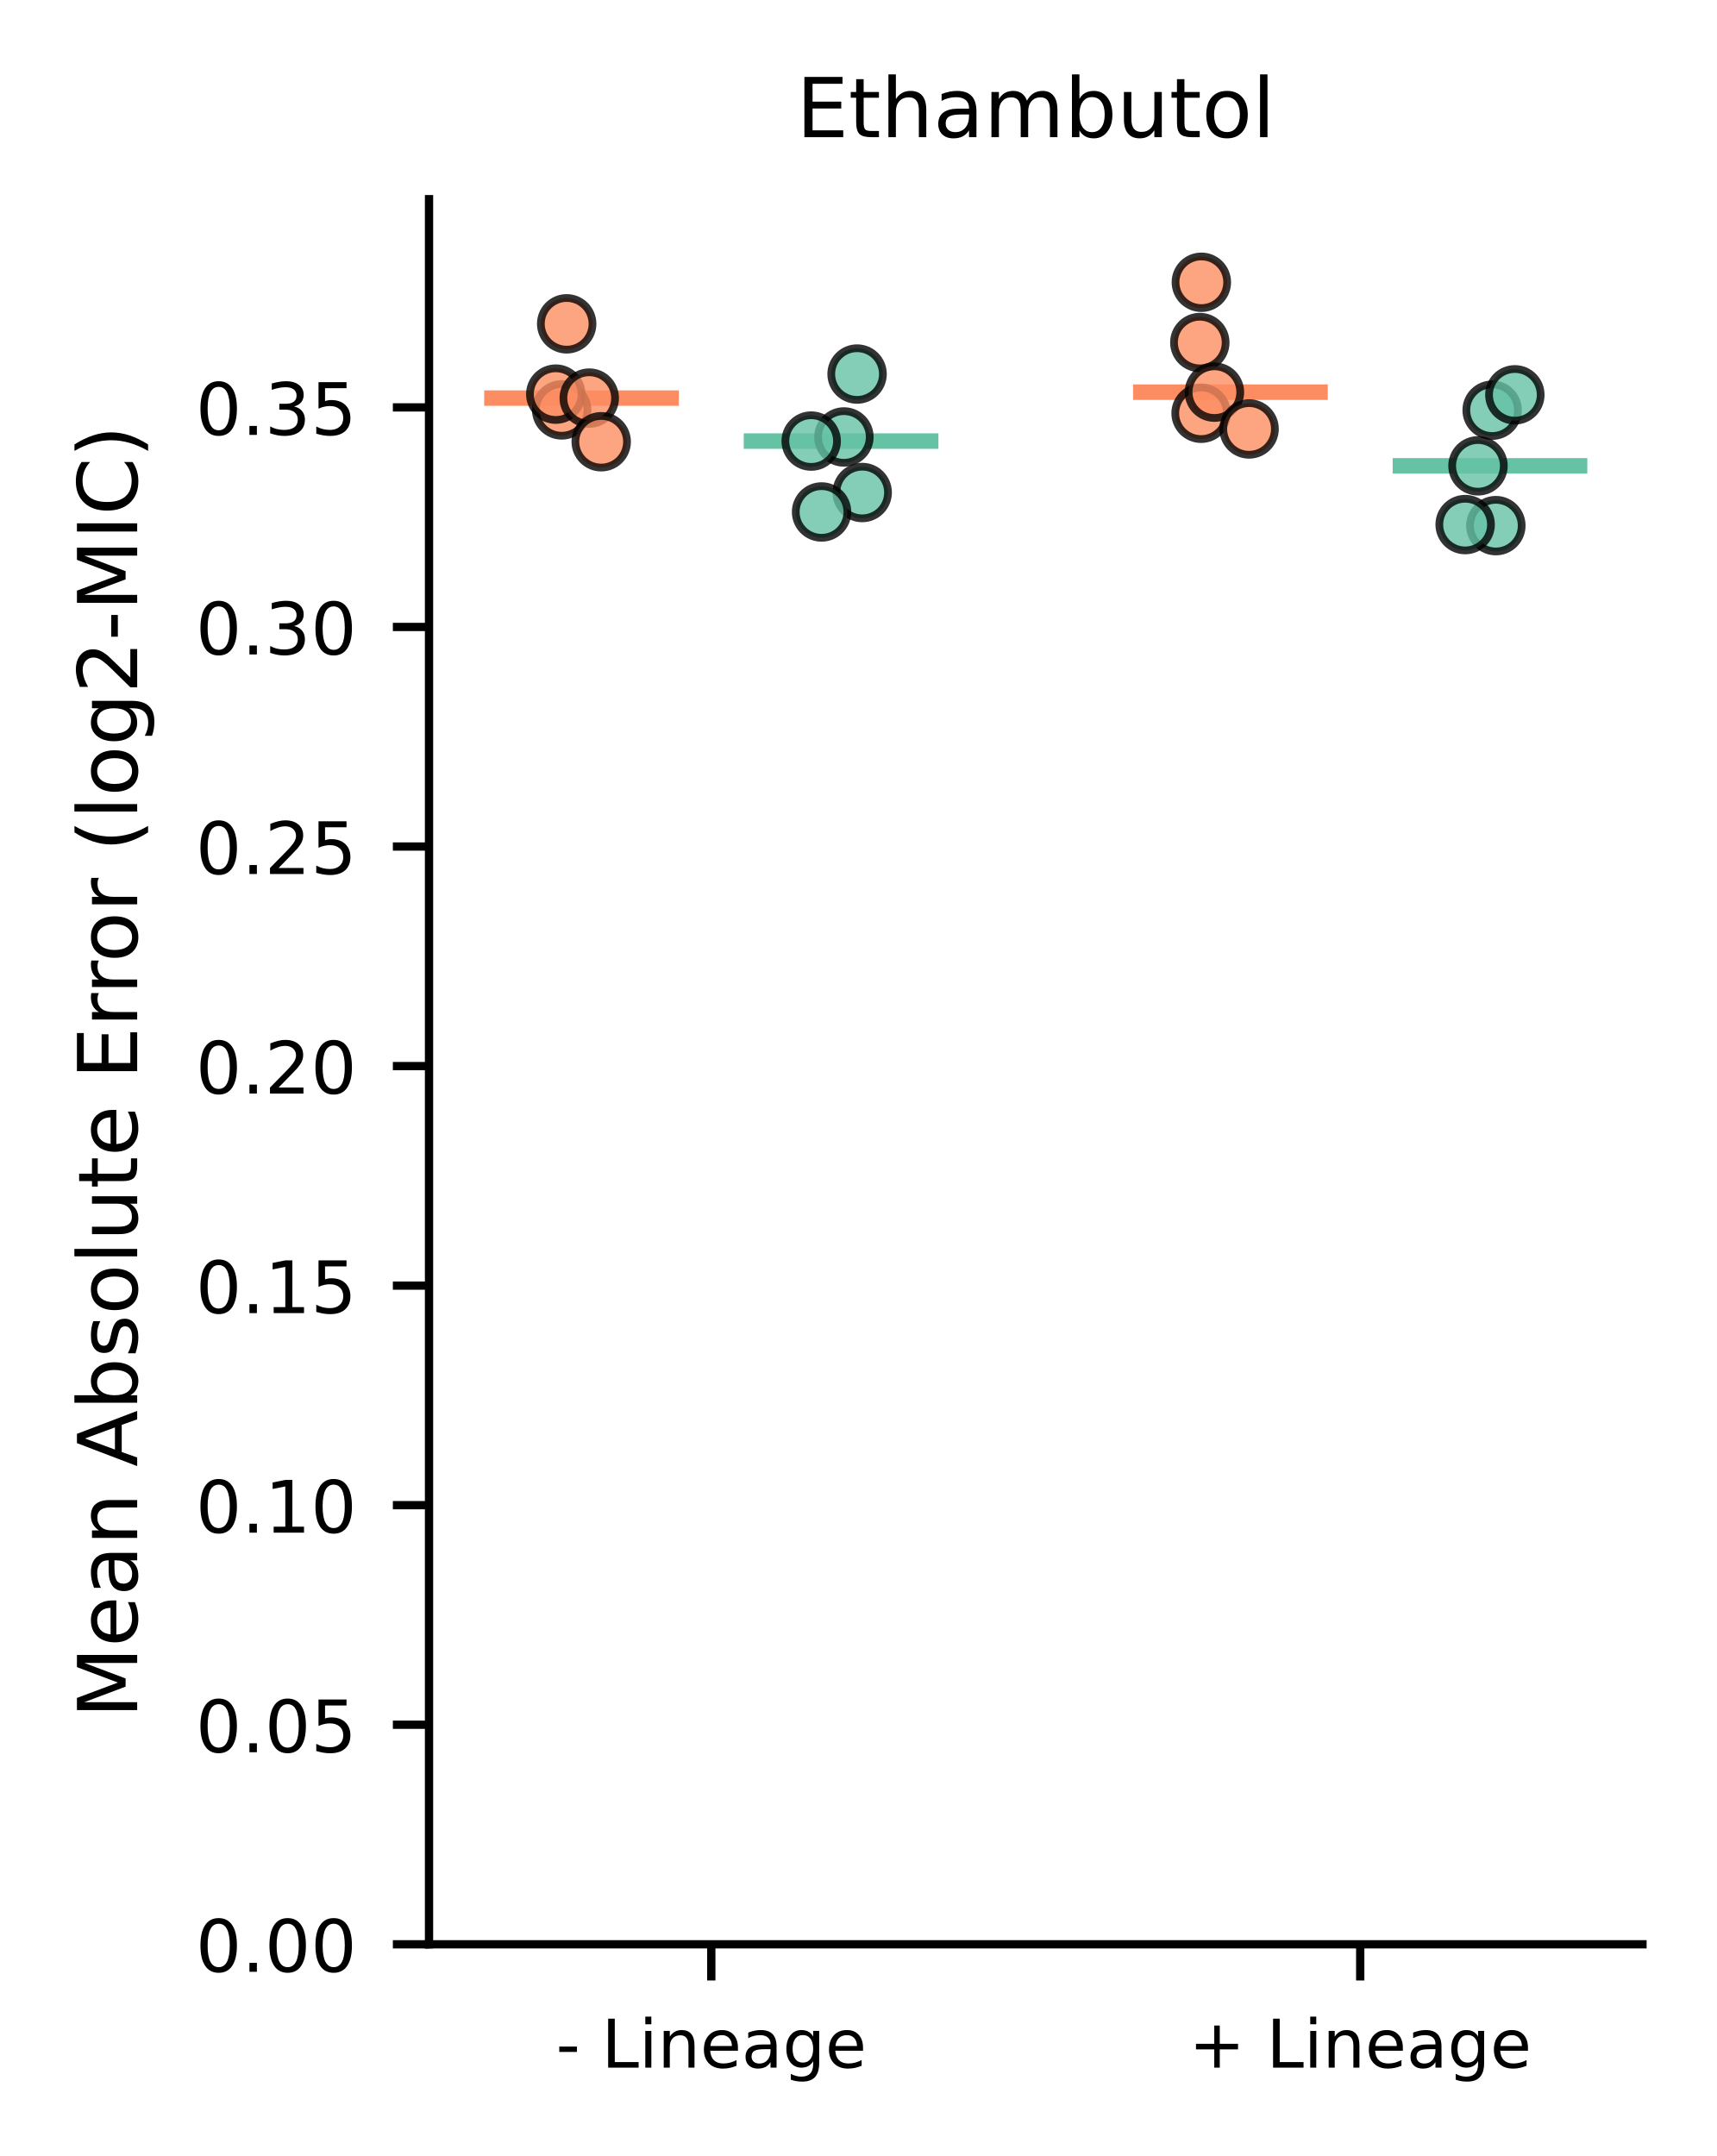
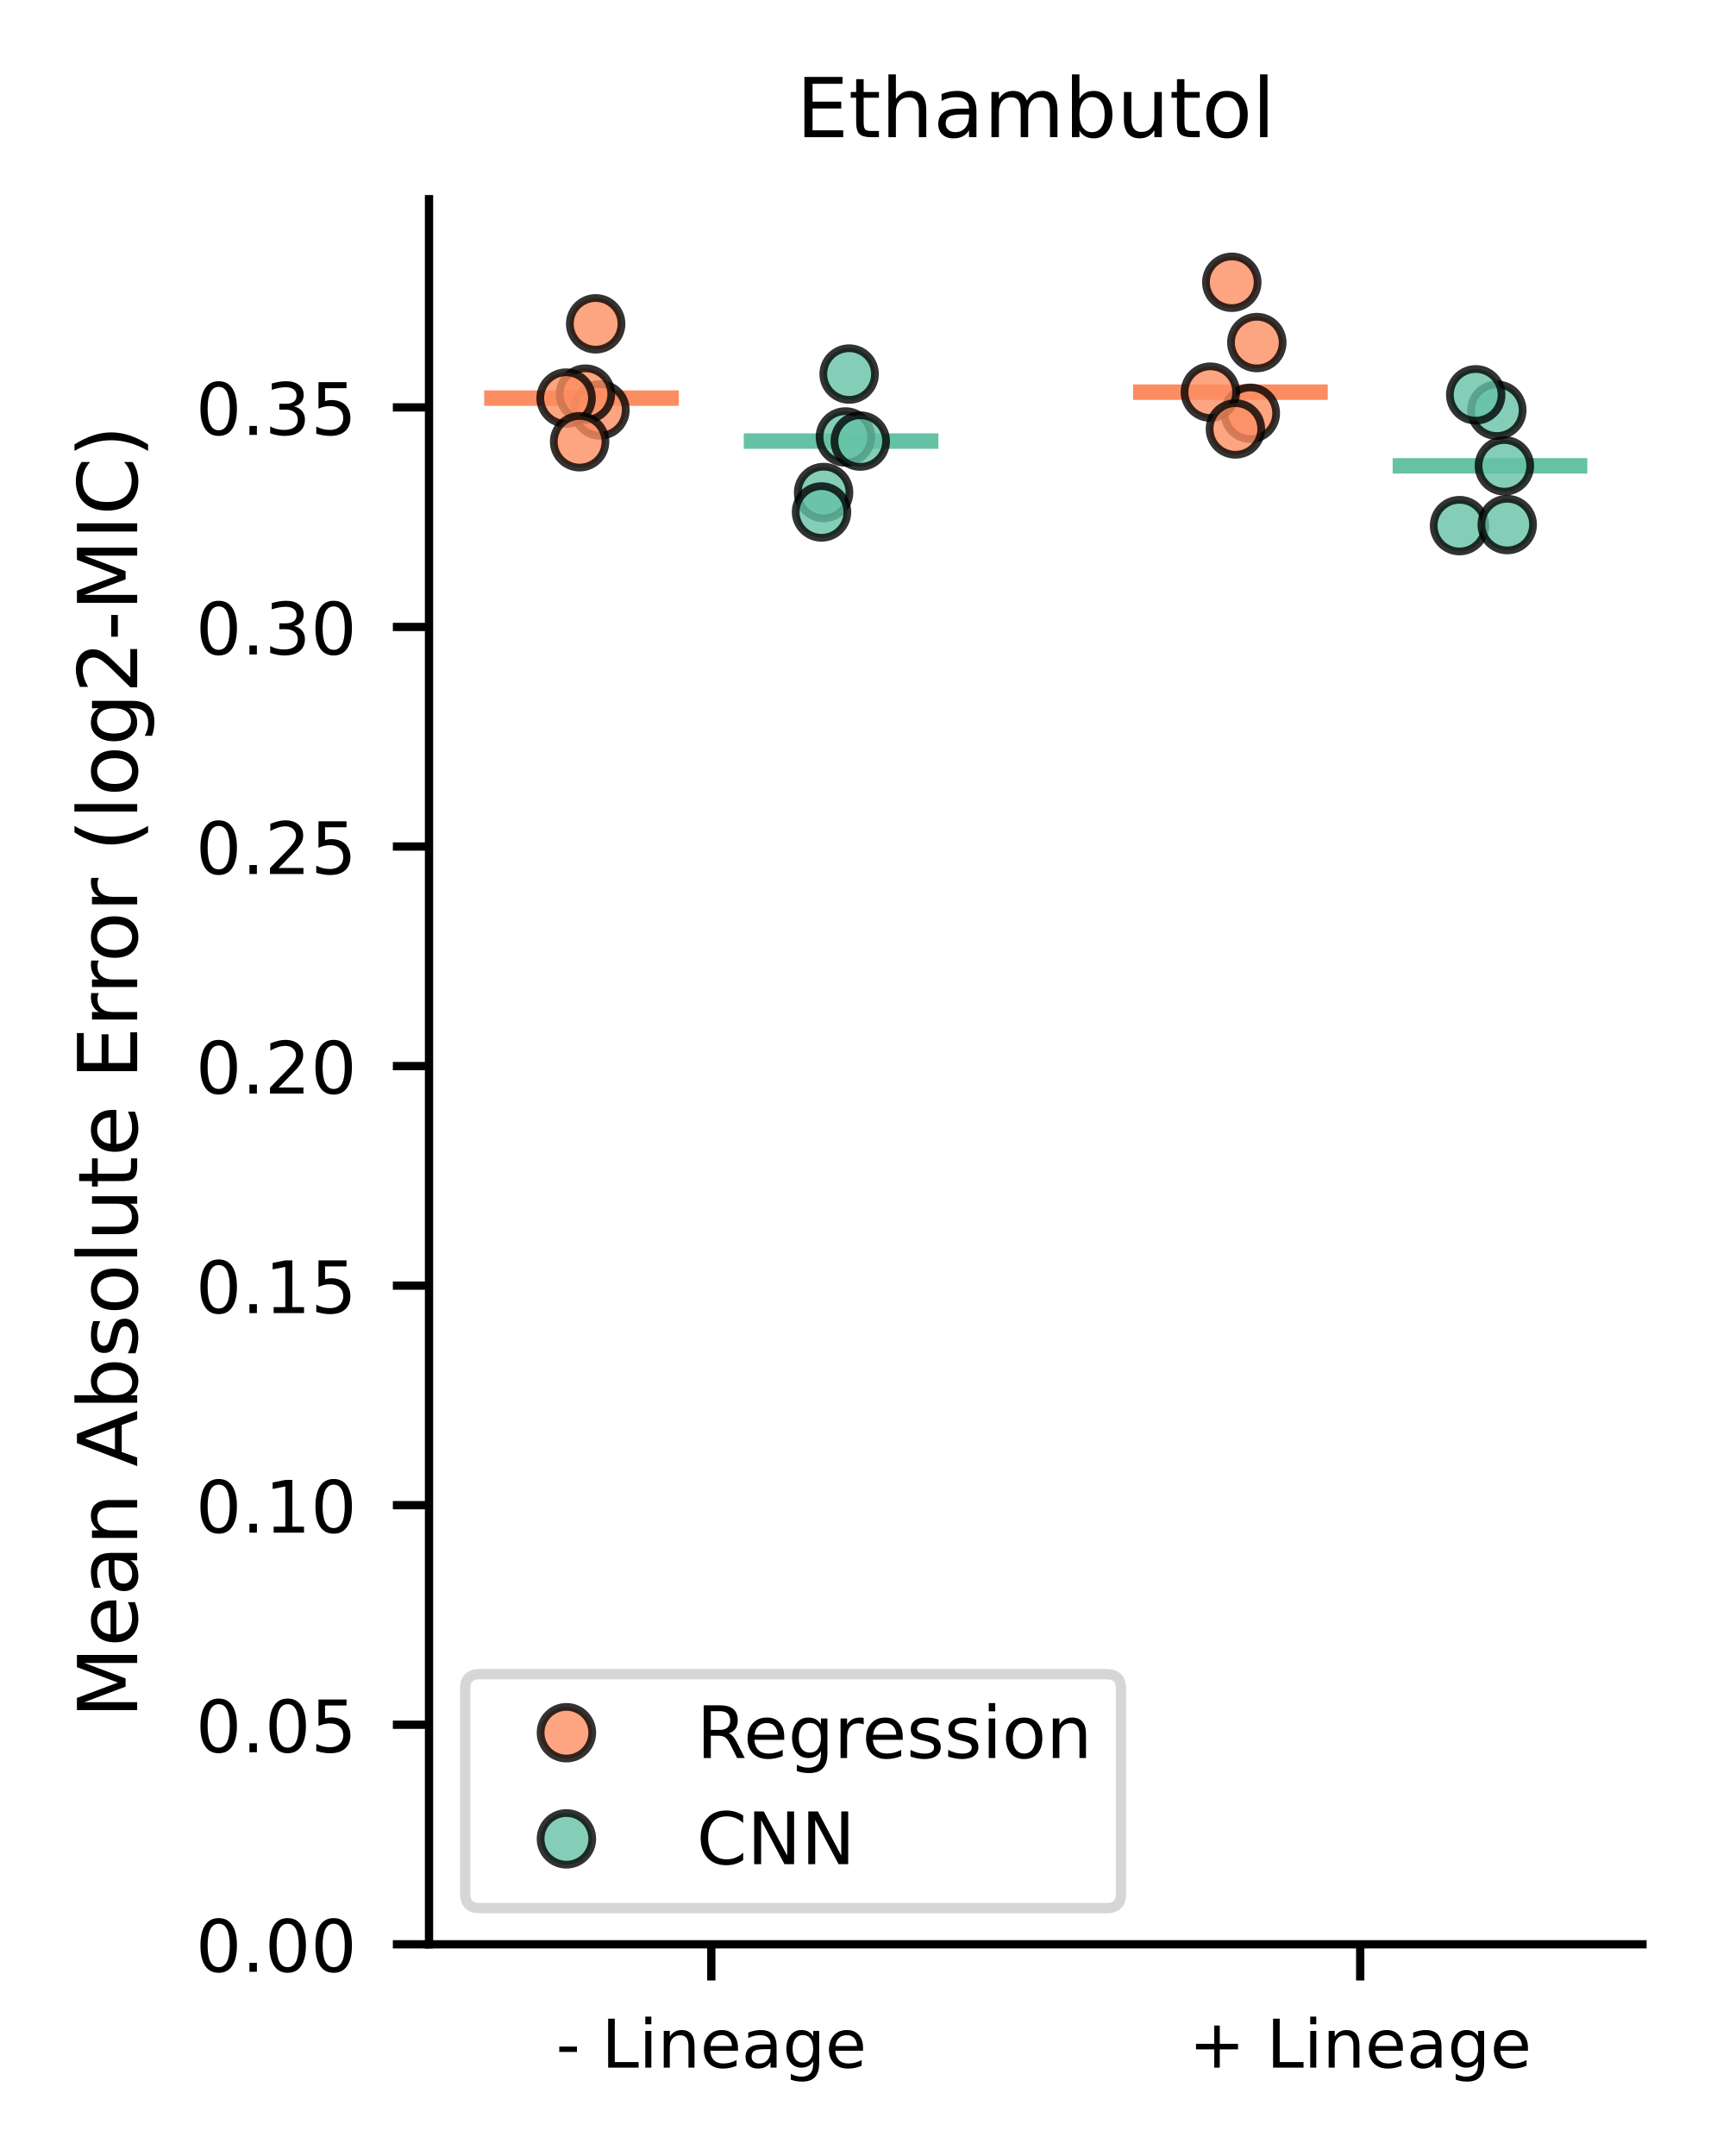
<svg xmlns="http://www.w3.org/2000/svg" xmlns:xlink="http://www.w3.org/1999/xlink" width="166.188pt" height="208.69pt" viewBox="0 0 166.188 208.69" version="1.1">
  <defs>
    <style type="text/css">*{stroke-linejoin: round; stroke-linecap: butt}</style>
  </defs>
  <g id="figure_1">
    <g id="patch_1">
      <path d="M 0 208.69  L 166.188 208.69  L 166.188 0  L 0 0  z " style="fill: #ffffff" />
    </g>
    <g id="axes_1">
      <g id="patch_2">
        <path d="M 41.528 188.199  L 158.988 188.199  L 158.988 19.279  L 41.528 19.279  z " style="fill: #ffffff" />
      </g>
      <g id="LineCollection_1">
-         <path d="M 46.868 38.535  L 65.711 38.535  " clip-path="url(#p2ff93d9848)" style="fill: none; stroke: #fc8d62; stroke-width: 1.5" />
+         <path d="M 46.868 38.535  L 65.711 38.535  " clip-path="url(#p93a9870a76)" style="fill: none; stroke: #fc8d62; stroke-width: 1.5" />
      </g>
      <g id="LineCollection_2">
-         <path d="M 71.993 42.694  L 90.837 42.694  " clip-path="url(#p2ff93d9848)" style="fill: none; stroke: #66c2a5; stroke-width: 1.5" />
+         <path d="M 71.993 42.694  L 90.837 42.694  " clip-path="url(#p93a9870a76)" style="fill: none; stroke: #66c2a5; stroke-width: 1.5" />
      </g>
      <g id="LineCollection_3">
-         <path d="M 109.68 37.958  L 128.524 37.958  " clip-path="url(#p2ff93d9848)" style="fill: none; stroke: #fc8d62; stroke-width: 1.5" />
+         <path d="M 109.68 37.958  L 128.524 37.958  " clip-path="url(#p93a9870a76)" style="fill: none; stroke: #fc8d62; stroke-width: 1.5" />
      </g>
      <g id="LineCollection_4">
-         <path d="M 134.805 45.091  L 153.649 45.091  " clip-path="url(#p2ff93d9848)" style="fill: none; stroke: #66c2a5; stroke-width: 1.5" />
+         <path d="M 134.805 45.091  L 153.649 45.091  " clip-path="url(#p93a9870a76)" style="fill: none; stroke: #66c2a5; stroke-width: 1.5" />
      </g>
      <g id="PathCollection_1">
        <defs>
-           <path id="C0_0_8aab7e0fca" d="M 0 2.5  C 0.663 2.5 1.299 2.237 1.768 1.768  C 2.237 1.299 2.5 0.663 2.5 -0  C 2.5 -0.663 2.237 -1.299 1.768 -1.768  C 1.299 -2.237 0.663 -2.5 0 -2.5  C -0.663 -2.5 -1.299 -2.237 -1.768 -1.768  C -2.237 -1.299 -2.5 -0.663 -2.5 0  C -2.5 0.663 -2.237 1.299 -1.768 1.768  C -1.299 2.237 -0.663 2.5 0 2.5  z " />
+           <path id="C0_0_ac9c418b93" d="M 0 2.5  C 0.663 2.5 1.299 2.237 1.768 1.768  C 2.237 1.299 2.5 0.663 2.5 -0  C 2.5 -0.663 2.237 -1.299 1.768 -1.768  C 1.299 -2.237 0.663 -2.5 0 -2.5  C -0.663 -2.5 -1.299 -2.237 -1.768 -1.768  C -2.237 -1.299 -2.5 -0.663 -2.5 0  C -2.5 0.663 -2.237 1.299 -1.768 1.768  C -1.299 2.237 -0.663 2.5 0 2.5  z " />
        </defs>
-         <g clip-path="url(#p2ff93d9848)">
-           <use xlink:href="#C0_0_8aab7e0fca" x="54.369" y="39.677" style="fill: #fc8d62; fill-opacity: 0.8; stroke: #000000; stroke-opacity: 0.8; stroke-width: 0.75" />
-         </g>
-         <g clip-path="url(#p2ff93d9848)">
-           <use xlink:href="#C0_0_8aab7e0fca" x="53.797" y="38.15" style="fill: #fc8d62; fill-opacity: 0.8; stroke: #000000; stroke-opacity: 0.8; stroke-width: 0.75" />
-         </g>
-         <g clip-path="url(#p2ff93d9848)">
-           <use xlink:href="#C0_0_8aab7e0fca" x="54.853" y="31.345" style="fill: #fc8d62; fill-opacity: 0.8; stroke: #000000; stroke-opacity: 0.8; stroke-width: 0.75" />
-         </g>
-         <g clip-path="url(#p2ff93d9848)">
-           <use xlink:href="#C0_0_8aab7e0fca" x="57.037" y="38.535" style="fill: #fc8d62; fill-opacity: 0.8; stroke: #000000; stroke-opacity: 0.8; stroke-width: 0.75" />
-         </g>
-         <g clip-path="url(#p2ff93d9848)">
-           <use xlink:href="#C0_0_8aab7e0fca" x="58.195" y="42.759" style="fill: #fc8d62; fill-opacity: 0.8; stroke: #000000; stroke-opacity: 0.8; stroke-width: 0.75" />
+         <g clip-path="url(#p93a9870a76)">
+           <use xlink:href="#C0_0_ac9c418b93" x="58.073" y="39.677" style="fill: #fc8d62; fill-opacity: 0.8; stroke: #000000; stroke-opacity: 0.8; stroke-width: 0.75" />
+         </g>
+         <g clip-path="url(#p93a9870a76)">
+           <use xlink:href="#C0_0_ac9c418b93" x="56.669" y="38.15" style="fill: #fc8d62; fill-opacity: 0.8; stroke: #000000; stroke-opacity: 0.8; stroke-width: 0.75" />
+         </g>
+         <g clip-path="url(#p93a9870a76)">
+           <use xlink:href="#C0_0_ac9c418b93" x="57.659" y="31.345" style="fill: #fc8d62; fill-opacity: 0.8; stroke: #000000; stroke-opacity: 0.8; stroke-width: 0.75" />
+         </g>
+         <g clip-path="url(#p93a9870a76)">
+           <use xlink:href="#C0_0_ac9c418b93" x="54.797" y="38.535" style="fill: #fc8d62; fill-opacity: 0.8; stroke: #000000; stroke-opacity: 0.8; stroke-width: 0.75" />
+         </g>
+         <g clip-path="url(#p93a9870a76)">
+           <use xlink:href="#C0_0_ac9c418b93" x="56.104" y="42.759" style="fill: #fc8d62; fill-opacity: 0.8; stroke: #000000; stroke-opacity: 0.8; stroke-width: 0.75" />
        </g>
      </g>
      <g id="PathCollection_2">
        <defs>
-           <path id="C1_0_c6ba86f8b6" d="M 0 2.5  C 0.663 2.5 1.299 2.237 1.768 1.768  C 2.237 1.299 2.5 0.663 2.5 -0  C 2.5 -0.663 2.237 -1.299 1.768 -1.768  C 1.299 -2.237 0.663 -2.5 0 -2.5  C -0.663 -2.5 -1.299 -2.237 -1.768 -1.768  C -2.237 -1.299 -2.5 -0.663 -2.5 0  C -2.5 0.663 -2.237 1.299 -1.768 1.768  C -1.299 2.237 -0.663 2.5 0 2.5  z " />
+           <path id="C1_0_f2b40397ab" d="M 0 2.5  C 0.663 2.5 1.299 2.237 1.768 1.768  C 2.237 1.299 2.5 0.663 2.5 -0  C 2.5 -0.663 2.237 -1.299 1.768 -1.768  C 1.299 -2.237 0.663 -2.5 0 -2.5  C -0.663 -2.5 -1.299 -2.237 -1.768 -1.768  C -2.237 -1.299 -2.5 -0.663 -2.5 0  C -2.5 0.663 -2.237 1.299 -1.768 1.768  C -1.299 2.237 -0.663 2.5 0 2.5  z " />
        </defs>
-         <g clip-path="url(#p2ff93d9848)">
-           <use xlink:href="#C1_0_c6ba86f8b6" x="83.459" y="47.673" style="fill: #66c2a5; fill-opacity: 0.8; stroke: #000000; stroke-opacity: 0.8; stroke-width: 0.75" />
-         </g>
-         <g clip-path="url(#p2ff93d9848)">
-           <use xlink:href="#C1_0_c6ba86f8b6" x="81.688" y="42.296" style="fill: #66c2a5; fill-opacity: 0.8; stroke: #000000; stroke-opacity: 0.8; stroke-width: 0.75" />
-         </g>
-         <g clip-path="url(#p2ff93d9848)">
-           <use xlink:href="#C1_0_c6ba86f8b6" x="82.963" y="36.207" style="fill: #66c2a5; fill-opacity: 0.8; stroke: #000000; stroke-opacity: 0.8; stroke-width: 0.75" />
-         </g>
-         <g clip-path="url(#p2ff93d9848)">
-           <use xlink:href="#C1_0_c6ba86f8b6" x="79.525" y="49.556" style="fill: #66c2a5; fill-opacity: 0.8; stroke: #000000; stroke-opacity: 0.8; stroke-width: 0.75" />
-         </g>
-         <g clip-path="url(#p2ff93d9848)">
-           <use xlink:href="#C1_0_c6ba86f8b6" x="78.521" y="42.694" style="fill: #66c2a5; fill-opacity: 0.8; stroke: #000000; stroke-opacity: 0.8; stroke-width: 0.75" />
+         <g clip-path="url(#p93a9870a76)">
+           <use xlink:href="#C1_0_f2b40397ab" x="79.722" y="47.673" style="fill: #66c2a5; fill-opacity: 0.8; stroke: #000000; stroke-opacity: 0.8; stroke-width: 0.75" />
+         </g>
+         <g clip-path="url(#p93a9870a76)">
+           <use xlink:href="#C1_0_f2b40397ab" x="81.831" y="42.296" style="fill: #66c2a5; fill-opacity: 0.8; stroke: #000000; stroke-opacity: 0.8; stroke-width: 0.75" />
+         </g>
+         <g clip-path="url(#p93a9870a76)">
+           <use xlink:href="#C1_0_f2b40397ab" x="82.195" y="36.207" style="fill: #66c2a5; fill-opacity: 0.8; stroke: #000000; stroke-opacity: 0.8; stroke-width: 0.75" />
+         </g>
+         <g clip-path="url(#p93a9870a76)">
+           <use xlink:href="#C1_0_f2b40397ab" x="79.521" y="49.556" style="fill: #66c2a5; fill-opacity: 0.8; stroke: #000000; stroke-opacity: 0.8; stroke-width: 0.75" />
+         </g>
+         <g clip-path="url(#p93a9870a76)">
+           <use xlink:href="#C1_0_f2b40397ab" x="83.272" y="42.694" style="fill: #66c2a5; fill-opacity: 0.8; stroke: #000000; stroke-opacity: 0.8; stroke-width: 0.75" />
        </g>
      </g>
      <g id="PathCollection_3">
        <defs>
-           <path id="C2_0_5d064cb001" d="M 0 2.5  C 0.663 2.5 1.299 2.237 1.768 1.768  C 2.237 1.299 2.5 0.663 2.5 -0  C 2.5 -0.663 2.237 -1.299 1.768 -1.768  C 1.299 -2.237 0.663 -2.5 0 -2.5  C -0.663 -2.5 -1.299 -2.237 -1.768 -1.768  C -2.237 -1.299 -2.5 -0.663 -2.5 0  C -2.5 0.663 -2.237 1.299 -1.768 1.768  C -1.299 2.237 -0.663 2.5 0 2.5  z " />
+           <path id="C2_0_c81797a44b" d="M 0 2.5  C 0.663 2.5 1.299 2.237 1.768 1.768  C 2.237 1.299 2.5 0.663 2.5 -0  C 2.5 -0.663 2.237 -1.299 1.768 -1.768  C 1.299 -2.237 0.663 -2.5 0 -2.5  C -0.663 -2.5 -1.299 -2.237 -1.768 -1.768  C -2.237 -1.299 -2.5 -0.663 -2.5 0  C -2.5 0.663 -2.237 1.299 -1.768 1.768  C -1.299 2.237 -0.663 2.5 0 2.5  z " />
        </defs>
-         <g clip-path="url(#p2ff93d9848)">
-           <use xlink:href="#C2_0_5d064cb001" x="116.261" y="40.001" style="fill: #fc8d62; fill-opacity: 0.8; stroke: #000000; stroke-opacity: 0.8; stroke-width: 0.75" />
-         </g>
-         <g clip-path="url(#p2ff93d9848)">
-           <use xlink:href="#C2_0_5d064cb001" x="116.287" y="27.323" style="fill: #fc8d62; fill-opacity: 0.8; stroke: #000000; stroke-opacity: 0.8; stroke-width: 0.75" />
-         </g>
-         <g clip-path="url(#p2ff93d9848)">
-           <use xlink:href="#C2_0_5d064cb001" x="116.139" y="33.158" style="fill: #fc8d62; fill-opacity: 0.8; stroke: #000000; stroke-opacity: 0.8; stroke-width: 0.75" />
-         </g>
-         <g clip-path="url(#p2ff93d9848)">
-           <use xlink:href="#C2_0_5d064cb001" x="117.553" y="37.958" style="fill: #fc8d62; fill-opacity: 0.8; stroke: #000000; stroke-opacity: 0.8; stroke-width: 0.75" />
-         </g>
-         <g clip-path="url(#p2ff93d9848)">
-           <use xlink:href="#C2_0_5d064cb001" x="120.908" y="41.52" style="fill: #fc8d62; fill-opacity: 0.8; stroke: #000000; stroke-opacity: 0.8; stroke-width: 0.75" />
+         <g clip-path="url(#p93a9870a76)">
+           <use xlink:href="#C2_0_c81797a44b" x="121.028" y="40.001" style="fill: #fc8d62; fill-opacity: 0.8; stroke: #000000; stroke-opacity: 0.8; stroke-width: 0.75" />
+         </g>
+         <g clip-path="url(#p93a9870a76)">
+           <use xlink:href="#C2_0_c81797a44b" x="119.234" y="27.323" style="fill: #fc8d62; fill-opacity: 0.8; stroke: #000000; stroke-opacity: 0.8; stroke-width: 0.75" />
+         </g>
+         <g clip-path="url(#p93a9870a76)">
+           <use xlink:href="#C2_0_c81797a44b" x="121.657" y="33.158" style="fill: #fc8d62; fill-opacity: 0.8; stroke: #000000; stroke-opacity: 0.8; stroke-width: 0.75" />
+         </g>
+         <g clip-path="url(#p93a9870a76)">
+           <use xlink:href="#C2_0_c81797a44b" x="117.158" y="37.958" style="fill: #fc8d62; fill-opacity: 0.8; stroke: #000000; stroke-opacity: 0.8; stroke-width: 0.75" />
+         </g>
+         <g clip-path="url(#p93a9870a76)">
+           <use xlink:href="#C2_0_c81797a44b" x="119.584" y="41.52" style="fill: #fc8d62; fill-opacity: 0.8; stroke: #000000; stroke-opacity: 0.8; stroke-width: 0.75" />
        </g>
      </g>
      <g id="PathCollection_4">
        <defs>
-           <path id="C3_0_a97bff0edb" d="M 0 2.5  C 0.663 2.5 1.299 2.237 1.768 1.768  C 2.237 1.299 2.5 0.663 2.5 -0  C 2.5 -0.663 2.237 -1.299 1.768 -1.768  C 1.299 -2.237 0.663 -2.5 0 -2.5  C -0.663 -2.5 -1.299 -2.237 -1.768 -1.768  C -2.237 -1.299 -2.5 -0.663 -2.5 0  C -2.5 0.663 -2.237 1.299 -1.768 1.768  C -1.299 2.237 -0.663 2.5 0 2.5  z " />
+           <path id="C3_0_0587e24895" d="M 0 2.5  C 0.663 2.5 1.299 2.237 1.768 1.768  C 2.237 1.299 2.5 0.663 2.5 -0  C 2.5 -0.663 2.237 -1.299 1.768 -1.768  C 1.299 -2.237 0.663 -2.5 0 -2.5  C -0.663 -2.5 -1.299 -2.237 -1.768 -1.768  C -2.237 -1.299 -2.5 -0.663 -2.5 0  C -2.5 0.663 -2.237 1.299 -1.768 1.768  C -1.299 2.237 -0.663 2.5 0 2.5  z " />
        </defs>
-         <g clip-path="url(#p2ff93d9848)">
-           <use xlink:href="#C3_0_a97bff0edb" x="144.795" y="50.879" style="fill: #66c2a5; fill-opacity: 0.8; stroke: #000000; stroke-opacity: 0.8; stroke-width: 0.75" />
-         </g>
-         <g clip-path="url(#p2ff93d9848)">
-           <use xlink:href="#C3_0_a97bff0edb" x="144.436" y="39.706" style="fill: #66c2a5; fill-opacity: 0.8; stroke: #000000; stroke-opacity: 0.8; stroke-width: 0.75" />
-         </g>
-         <g clip-path="url(#p2ff93d9848)">
-           <use xlink:href="#C3_0_a97bff0edb" x="143.065" y="45.091" style="fill: #66c2a5; fill-opacity: 0.8; stroke: #000000; stroke-opacity: 0.8; stroke-width: 0.75" />
-         </g>
-         <g clip-path="url(#p2ff93d9848)">
-           <use xlink:href="#C3_0_a97bff0edb" x="141.822" y="50.777" style="fill: #66c2a5; fill-opacity: 0.8; stroke: #000000; stroke-opacity: 0.8; stroke-width: 0.75" />
-         </g>
-         <g clip-path="url(#p2ff93d9848)">
-           <use xlink:href="#C3_0_a97bff0edb" x="146.633" y="38.218" style="fill: #66c2a5; fill-opacity: 0.8; stroke: #000000; stroke-opacity: 0.8; stroke-width: 0.75" />
+         <g clip-path="url(#p93a9870a76)">
+           <use xlink:href="#C3_0_0587e24895" x="141.276" y="50.879" style="fill: #66c2a5; fill-opacity: 0.8; stroke: #000000; stroke-opacity: 0.8; stroke-width: 0.75" />
+         </g>
+         <g clip-path="url(#p93a9870a76)">
+           <use xlink:href="#C3_0_0587e24895" x="144.889" y="39.706" style="fill: #66c2a5; fill-opacity: 0.8; stroke: #000000; stroke-opacity: 0.8; stroke-width: 0.75" />
+         </g>
+         <g clip-path="url(#p93a9870a76)">
+           <use xlink:href="#C3_0_0587e24895" x="145.619" y="45.091" style="fill: #66c2a5; fill-opacity: 0.8; stroke: #000000; stroke-opacity: 0.8; stroke-width: 0.75" />
+         </g>
+         <g clip-path="url(#p93a9870a76)">
+           <use xlink:href="#C3_0_0587e24895" x="145.894" y="50.777" style="fill: #66c2a5; fill-opacity: 0.8; stroke: #000000; stroke-opacity: 0.8; stroke-width: 0.75" />
+         </g>
+         <g clip-path="url(#p93a9870a76)">
+           <use xlink:href="#C3_0_0587e24895" x="142.846" y="38.218" style="fill: #66c2a5; fill-opacity: 0.8; stroke: #000000; stroke-opacity: 0.8; stroke-width: 0.75" />
        </g>
      </g>
      <g id="line2d_1" />
      <g id="line2d_2" />
      <g id="matplotlib.axis_1">
        <g id="xtick_1">
          <g id="line2d_3">
            <defs>
-               <path id="mf51cb570c9" d="M 0 0  L 0 3.5  " style="stroke: #000000; stroke-width: 0.8" />
+               <path id="m7f8d26893a" d="M 0 0  L 0 3.5  " style="stroke: #000000; stroke-width: 0.8" />
            </defs>
            <g>
-               <use xlink:href="#mf51cb570c9" x="68.852" y="188.199" style="stroke: #000000; stroke-width: 0.8" />
+               <use xlink:href="#m7f8d26893a" x="68.852" y="188.199" style="stroke: #000000; stroke-width: 0.8" />
            </g>
          </g>
          <g id="text_1">
            <g transform="translate(53.81874 200.1377) scale(0.065 -0.065)">
              <defs>
                <path id="DejaVuSans-2d" d="M 313 2009  L 1997 2009  L 1997 1497  L 313 1497  L 313 2009  z " transform="scale(0.015625)" />
                <path id="DejaVuSans-20" transform="scale(0.015625)" />
                <path id="DejaVuSans-4c" d="M 628 4666  L 1259 4666  L 1259 531  L 3531 531  L 3531 0  L 628 0  L 628 4666  z " transform="scale(0.015625)" />
                <path id="DejaVuSans-69" d="M 603 3500  L 1178 3500  L 1178 0  L 603 0  L 603 3500  z M 603 4863  L 1178 4863  L 1178 4134  L 603 4134  L 603 4863  z " transform="scale(0.015625)" />
                <path id="DejaVuSans-6e" d="M 3513 2113  L 3513 0  L 2938 0  L 2938 2094  Q 2938 2591 2744 2837  Q 2550 3084 2163 3084  Q 1697 3084 1428 2787  Q 1159 2491 1159 1978  L 1159 0  L 581 0  L 581 3500  L 1159 3500  L 1159 2956  Q 1366 3272 1645 3428  Q 1925 3584 2291 3584  Q 2894 3584 3203 3211  Q 3513 2838 3513 2113  z " transform="scale(0.015625)" />
                <path id="DejaVuSans-65" d="M 3597 1894  L 3597 1613  L 953 1613  Q 991 1019 1311 708  Q 1631 397 2203 397  Q 2534 397 2845 478  Q 3156 559 3463 722  L 3463 178  Q 3153 47 2828 -22  Q 2503 -91 2169 -91  Q 1331 -91 842 396  Q 353 884 353 1716  Q 353 2575 817 3079  Q 1281 3584 2069 3584  Q 2775 3584 3186 3129  Q 3597 2675 3597 1894  z M 3022 2063  Q 3016 2534 2758 2815  Q 2500 3097 2075 3097  Q 1594 3097 1305 2825  Q 1016 2553 972 2059  L 3022 2063  z " transform="scale(0.015625)" />
                <path id="DejaVuSans-61" d="M 2194 1759  Q 1497 1759 1228 1600  Q 959 1441 959 1056  Q 959 750 1161 570  Q 1363 391 1709 391  Q 2188 391 2477 730  Q 2766 1069 2766 1631  L 2766 1759  L 2194 1759  z M 3341 1997  L 3341 0  L 2766 0  L 2766 531  Q 2569 213 2275 61  Q 1981 -91 1556 -91  Q 1019 -91 701 211  Q 384 513 384 1019  Q 384 1609 779 1909  Q 1175 2209 1959 2209  L 2766 2209  L 2766 2266  Q 2766 2663 2505 2880  Q 2244 3097 1772 3097  Q 1472 3097 1187 3025  Q 903 2953 641 2809  L 641 3341  Q 956 3463 1253 3523  Q 1550 3584 1831 3584  Q 2591 3584 2966 3190  Q 3341 2797 3341 1997  z " transform="scale(0.015625)" />
                <path id="DejaVuSans-67" d="M 2906 1791  Q 2906 2416 2648 2759  Q 2391 3103 1925 3103  Q 1463 3103 1205 2759  Q 947 2416 947 1791  Q 947 1169 1205 825  Q 1463 481 1925 481  Q 2391 481 2648 825  Q 2906 1169 2906 1791  z M 3481 434  Q 3481 -459 3084 -895  Q 2688 -1331 1869 -1331  Q 1566 -1331 1297 -1286  Q 1028 -1241 775 -1147  L 775 -588  Q 1028 -725 1275 -790  Q 1522 -856 1778 -856  Q 2344 -856 2625 -561  Q 2906 -266 2906 331  L 2906 616  Q 2728 306 2450 153  Q 2172 0 1784 0  Q 1141 0 747 490  Q 353 981 353 1791  Q 353 2603 747 3093  Q 1141 3584 1784 3584  Q 2172 3584 2450 3431  Q 2728 3278 2906 2969  L 2906 3500  L 3481 3500  L 3481 434  z " transform="scale(0.015625)" />
              </defs>
              <use xlink:href="#DejaVuSans-2d" />
              <use xlink:href="#DejaVuSans-20" x="36.084" />
              <use xlink:href="#DejaVuSans-4c" x="67.871" />
              <use xlink:href="#DejaVuSans-69" x="123.584" />
              <use xlink:href="#DejaVuSans-6e" x="151.367" />
              <use xlink:href="#DejaVuSans-65" x="214.746" />
              <use xlink:href="#DejaVuSans-61" x="276.27" />
              <use xlink:href="#DejaVuSans-67" x="337.549" />
              <use xlink:href="#DejaVuSans-65" x="401.025" />
            </g>
          </g>
        </g>
        <g id="xtick_2">
          <g id="line2d_4">
            <g>
-               <use xlink:href="#mf51cb570c9" x="131.665" y="188.199" style="stroke: #000000; stroke-width: 0.8" />
+               <use xlink:href="#m7f8d26893a" x="131.665" y="188.199" style="stroke: #000000; stroke-width: 0.8" />
            </g>
          </g>
          <g id="text_2">
            <g transform="translate(115.0807 200.1377) scale(0.065 -0.065)">
              <defs>
                <path id="DejaVuSans-2b" d="M 2944 4013  L 2944 2272  L 4684 2272  L 4684 1741  L 2944 1741  L 2944 0  L 2419 0  L 2419 1741  L 678 1741  L 678 2272  L 2419 2272  L 2419 4013  L 2944 4013  z " transform="scale(0.015625)" />
              </defs>
              <use xlink:href="#DejaVuSans-2b" />
              <use xlink:href="#DejaVuSans-20" x="83.789" />
              <use xlink:href="#DejaVuSans-4c" x="115.576" />
              <use xlink:href="#DejaVuSans-69" x="171.289" />
              <use xlink:href="#DejaVuSans-6e" x="199.072" />
              <use xlink:href="#DejaVuSans-65" x="262.451" />
              <use xlink:href="#DejaVuSans-61" x="323.975" />
              <use xlink:href="#DejaVuSans-67" x="385.254" />
              <use xlink:href="#DejaVuSans-65" x="448.73" />
            </g>
          </g>
        </g>
      </g>
      <g id="matplotlib.axis_2">
        <g id="ytick_1">
          <g id="line2d_5">
            <defs>
-               <path id="m0b630e037b" d="M 0 0  L -3.5 0  " style="stroke: #000000; stroke-width: 0.8" />
+               <path id="m98eb3fe138" d="M 0 0  L -3.5 0  " style="stroke: #000000; stroke-width: 0.8" />
            </defs>
            <g>
-               <use xlink:href="#m0b630e037b" x="41.528" y="188.199" style="stroke: #000000; stroke-width: 0.8" />
+               <use xlink:href="#m98eb3fe138" x="41.528" y="188.199" style="stroke: #000000; stroke-width: 0.8" />
            </g>
          </g>
          <g id="text_3">
            <g transform="translate(18.9425 190.8582) scale(0.07 -0.07)">
              <defs>
                <path id="DejaVuSans-30" d="M 2034 4250  Q 1547 4250 1301 3770  Q 1056 3291 1056 2328  Q 1056 1369 1301 889  Q 1547 409 2034 409  Q 2525 409 2770 889  Q 3016 1369 3016 2328  Q 3016 3291 2770 3770  Q 2525 4250 2034 4250  z M 2034 4750  Q 2819 4750 3233 4129  Q 3647 3509 3647 2328  Q 3647 1150 3233 529  Q 2819 -91 2034 -91  Q 1250 -91 836 529  Q 422 1150 422 2328  Q 422 3509 836 4129  Q 1250 4750 2034 4750  z " transform="scale(0.015625)" />
                <path id="DejaVuSans-2e" d="M 684 794  L 1344 794  L 1344 0  L 684 0  L 684 794  z " transform="scale(0.015625)" />
              </defs>
              <use xlink:href="#DejaVuSans-30" />
              <use xlink:href="#DejaVuSans-2e" x="63.623" />
              <use xlink:href="#DejaVuSans-30" x="95.41" />
              <use xlink:href="#DejaVuSans-30" x="159.033" />
            </g>
          </g>
        </g>
        <g id="ytick_2">
          <g id="line2d_6">
            <g>
-               <use xlink:href="#m0b630e037b" x="41.528" y="166.947" style="stroke: #000000; stroke-width: 0.8" />
+               <use xlink:href="#m98eb3fe138" x="41.528" y="166.947" style="stroke: #000000; stroke-width: 0.8" />
            </g>
          </g>
          <g id="text_4">
            <g transform="translate(18.9425 169.6064) scale(0.07 -0.07)">
              <defs>
                <path id="DejaVuSans-35" d="M 691 4666  L 3169 4666  L 3169 4134  L 1269 4134  L 1269 2991  Q 1406 3038 1543 3061  Q 1681 3084 1819 3084  Q 2600 3084 3056 2656  Q 3513 2228 3513 1497  Q 3513 744 3044 326  Q 2575 -91 1722 -91  Q 1428 -91 1123 -41  Q 819 9 494 109  L 494 744  Q 775 591 1075 516  Q 1375 441 1709 441  Q 2250 441 2565 725  Q 2881 1009 2881 1497  Q 2881 1984 2565 2268  Q 2250 2553 1709 2553  Q 1456 2553 1204 2497  Q 953 2441 691 2322  L 691 4666  z " transform="scale(0.015625)" />
              </defs>
              <use xlink:href="#DejaVuSans-30" />
              <use xlink:href="#DejaVuSans-2e" x="63.623" />
              <use xlink:href="#DejaVuSans-30" x="95.41" />
              <use xlink:href="#DejaVuSans-35" x="159.033" />
            </g>
          </g>
        </g>
        <g id="ytick_3">
          <g id="line2d_7">
            <g>
-               <use xlink:href="#m0b630e037b" x="41.528" y="145.695" style="stroke: #000000; stroke-width: 0.8" />
+               <use xlink:href="#m98eb3fe138" x="41.528" y="145.695" style="stroke: #000000; stroke-width: 0.8" />
            </g>
          </g>
          <g id="text_5">
            <g transform="translate(18.9425 148.3545) scale(0.07 -0.07)">
              <defs>
                <path id="DejaVuSans-31" d="M 794 531  L 1825 531  L 1825 4091  L 703 3866  L 703 4441  L 1819 4666  L 2450 4666  L 2450 531  L 3481 531  L 3481 0  L 794 0  L 794 531  z " transform="scale(0.015625)" />
              </defs>
              <use xlink:href="#DejaVuSans-30" />
              <use xlink:href="#DejaVuSans-2e" x="63.623" />
              <use xlink:href="#DejaVuSans-31" x="95.41" />
              <use xlink:href="#DejaVuSans-30" x="159.033" />
            </g>
          </g>
        </g>
        <g id="ytick_4">
          <g id="line2d_8">
            <g>
-               <use xlink:href="#m0b630e037b" x="41.528" y="124.443" style="stroke: #000000; stroke-width: 0.8" />
+               <use xlink:href="#m98eb3fe138" x="41.528" y="124.443" style="stroke: #000000; stroke-width: 0.8" />
            </g>
          </g>
          <g id="text_6">
            <g transform="translate(18.9425 127.1027) scale(0.07 -0.07)">
              <use xlink:href="#DejaVuSans-30" />
              <use xlink:href="#DejaVuSans-2e" x="63.623" />
              <use xlink:href="#DejaVuSans-31" x="95.41" />
              <use xlink:href="#DejaVuSans-35" x="159.033" />
            </g>
          </g>
        </g>
        <g id="ytick_5">
          <g id="line2d_9">
            <g>
-               <use xlink:href="#m0b630e037b" x="41.528" y="103.191" style="stroke: #000000; stroke-width: 0.8" />
+               <use xlink:href="#m98eb3fe138" x="41.528" y="103.191" style="stroke: #000000; stroke-width: 0.8" />
            </g>
          </g>
          <g id="text_7">
            <g transform="translate(18.9425 105.8509) scale(0.07 -0.07)">
              <defs>
                <path id="DejaVuSans-32" d="M 1228 531  L 3431 531  L 3431 0  L 469 0  L 469 531  Q 828 903 1448 1529  Q 2069 2156 2228 2338  Q 2531 2678 2651 2914  Q 2772 3150 2772 3378  Q 2772 3750 2511 3984  Q 2250 4219 1831 4219  Q 1534 4219 1204 4116  Q 875 4013 500 3803  L 500 4441  Q 881 4594 1212 4672  Q 1544 4750 1819 4750  Q 2544 4750 2975 4387  Q 3406 4025 3406 3419  Q 3406 3131 3298 2873  Q 3191 2616 2906 2266  Q 2828 2175 2409 1742  Q 1991 1309 1228 531  z " transform="scale(0.015625)" />
              </defs>
              <use xlink:href="#DejaVuSans-30" />
              <use xlink:href="#DejaVuSans-2e" x="63.623" />
              <use xlink:href="#DejaVuSans-32" x="95.41" />
              <use xlink:href="#DejaVuSans-30" x="159.033" />
            </g>
          </g>
        </g>
        <g id="ytick_6">
          <g id="line2d_10">
            <g>
-               <use xlink:href="#m0b630e037b" x="41.528" y="81.94" style="stroke: #000000; stroke-width: 0.8" />
+               <use xlink:href="#m98eb3fe138" x="41.528" y="81.94" style="stroke: #000000; stroke-width: 0.8" />
            </g>
          </g>
          <g id="text_8">
            <g transform="translate(18.9425 84.59902) scale(0.07 -0.07)">
              <use xlink:href="#DejaVuSans-30" />
              <use xlink:href="#DejaVuSans-2e" x="63.623" />
              <use xlink:href="#DejaVuSans-32" x="95.41" />
              <use xlink:href="#DejaVuSans-35" x="159.033" />
            </g>
          </g>
        </g>
        <g id="ytick_7">
          <g id="line2d_11">
            <g>
-               <use xlink:href="#m0b630e037b" x="41.528" y="60.688" style="stroke: #000000; stroke-width: 0.8" />
+               <use xlink:href="#m98eb3fe138" x="41.528" y="60.688" style="stroke: #000000; stroke-width: 0.8" />
            </g>
          </g>
          <g id="text_9">
            <g transform="translate(18.9425 63.34719) scale(0.07 -0.07)">
              <defs>
                <path id="DejaVuSans-33" d="M 2597 2516  Q 3050 2419 3304 2112  Q 3559 1806 3559 1356  Q 3559 666 3084 287  Q 2609 -91 1734 -91  Q 1441 -91 1130 -33  Q 819 25 488 141  L 488 750  Q 750 597 1062 519  Q 1375 441 1716 441  Q 2309 441 2620 675  Q 2931 909 2931 1356  Q 2931 1769 2642 2001  Q 2353 2234 1838 2234  L 1294 2234  L 1294 2753  L 1863 2753  Q 2328 2753 2575 2939  Q 2822 3125 2822 3475  Q 2822 3834 2567 4026  Q 2313 4219 1838 4219  Q 1578 4219 1281 4162  Q 984 4106 628 3988  L 628 4550  Q 988 4650 1302 4700  Q 1616 4750 1894 4750  Q 2613 4750 3031 4423  Q 3450 4097 3450 3541  Q 3450 3153 3228 2886  Q 3006 2619 2597 2516  z " transform="scale(0.015625)" />
              </defs>
              <use xlink:href="#DejaVuSans-30" />
              <use xlink:href="#DejaVuSans-2e" x="63.623" />
              <use xlink:href="#DejaVuSans-33" x="95.41" />
              <use xlink:href="#DejaVuSans-30" x="159.033" />
            </g>
          </g>
        </g>
        <g id="ytick_8">
          <g id="line2d_12">
            <g>
-               <use xlink:href="#m0b630e037b" x="41.528" y="39.436" style="stroke: #000000; stroke-width: 0.8" />
+               <use xlink:href="#m98eb3fe138" x="41.528" y="39.436" style="stroke: #000000; stroke-width: 0.8" />
            </g>
          </g>
          <g id="text_10">
            <g transform="translate(18.9425 42.09535) scale(0.07 -0.07)">
              <use xlink:href="#DejaVuSans-30" />
              <use xlink:href="#DejaVuSans-2e" x="63.623" />
              <use xlink:href="#DejaVuSans-33" x="95.41" />
              <use xlink:href="#DejaVuSans-35" x="159.033" />
            </g>
          </g>
        </g>
        <g id="text_11">
          <g transform="translate(13.27875 166.3137) rotate(-90) scale(0.08 -0.08)">
            <defs>
              <path id="DejaVuSans-4d" d="M 628 4666  L 1569 4666  L 2759 1491  L 3956 4666  L 4897 4666  L 4897 0  L 4281 0  L 4281 4097  L 3078 897  L 2444 897  L 1241 4097  L 1241 0  L 628 0  L 628 4666  z " transform="scale(0.015625)" />
              <path id="DejaVuSans-41" d="M 2188 4044  L 1331 1722  L 3047 1722  L 2188 4044  z M 1831 4666  L 2547 4666  L 4325 0  L 3669 0  L 3244 1197  L 1141 1197  L 716 0  L 50 0  L 1831 4666  z " transform="scale(0.015625)" />
              <path id="DejaVuSans-62" d="M 3116 1747  Q 3116 2381 2855 2742  Q 2594 3103 2138 3103  Q 1681 3103 1420 2742  Q 1159 2381 1159 1747  Q 1159 1113 1420 752  Q 1681 391 2138 391  Q 2594 391 2855 752  Q 3116 1113 3116 1747  z M 1159 2969  Q 1341 3281 1617 3432  Q 1894 3584 2278 3584  Q 2916 3584 3314 3078  Q 3713 2572 3713 1747  Q 3713 922 3314 415  Q 2916 -91 2278 -91  Q 1894 -91 1617 61  Q 1341 213 1159 525  L 1159 0  L 581 0  L 581 4863  L 1159 4863  L 1159 2969  z " transform="scale(0.015625)" />
              <path id="DejaVuSans-73" d="M 2834 3397  L 2834 2853  Q 2591 2978 2328 3040  Q 2066 3103 1784 3103  Q 1356 3103 1142 2972  Q 928 2841 928 2578  Q 928 2378 1081 2264  Q 1234 2150 1697 2047  L 1894 2003  Q 2506 1872 2764 1633  Q 3022 1394 3022 966  Q 3022 478 2636 193  Q 2250 -91 1575 -91  Q 1294 -91 989 -36  Q 684 19 347 128  L 347 722  Q 666 556 975 473  Q 1284 391 1588 391  Q 1994 391 2212 530  Q 2431 669 2431 922  Q 2431 1156 2273 1281  Q 2116 1406 1581 1522  L 1381 1569  Q 847 1681 609 1914  Q 372 2147 372 2553  Q 372 3047 722 3315  Q 1072 3584 1716 3584  Q 2034 3584 2315 3537  Q 2597 3491 2834 3397  z " transform="scale(0.015625)" />
              <path id="DejaVuSans-6f" d="M 1959 3097  Q 1497 3097 1228 2736  Q 959 2375 959 1747  Q 959 1119 1226 758  Q 1494 397 1959 397  Q 2419 397 2687 759  Q 2956 1122 2956 1747  Q 2956 2369 2687 2733  Q 2419 3097 1959 3097  z M 1959 3584  Q 2709 3584 3137 3096  Q 3566 2609 3566 1747  Q 3566 888 3137 398  Q 2709 -91 1959 -91  Q 1206 -91 779 398  Q 353 888 353 1747  Q 353 2609 779 3096  Q 1206 3584 1959 3584  z " transform="scale(0.015625)" />
              <path id="DejaVuSans-6c" d="M 603 4863  L 1178 4863  L 1178 0  L 603 0  L 603 4863  z " transform="scale(0.015625)" />
              <path id="DejaVuSans-75" d="M 544 1381  L 544 3500  L 1119 3500  L 1119 1403  Q 1119 906 1312 657  Q 1506 409 1894 409  Q 2359 409 2629 706  Q 2900 1003 2900 1516  L 2900 3500  L 3475 3500  L 3475 0  L 2900 0  L 2900 538  Q 2691 219 2414 64  Q 2138 -91 1772 -91  Q 1169 -91 856 284  Q 544 659 544 1381  z M 1991 3584  L 1991 3584  z " transform="scale(0.015625)" />
              <path id="DejaVuSans-74" d="M 1172 4494  L 1172 3500  L 2356 3500  L 2356 3053  L 1172 3053  L 1172 1153  Q 1172 725 1289 603  Q 1406 481 1766 481  L 2356 481  L 2356 0  L 1766 0  Q 1100 0 847 248  Q 594 497 594 1153  L 594 3053  L 172 3053  L 172 3500  L 594 3500  L 594 4494  L 1172 4494  z " transform="scale(0.015625)" />
              <path id="DejaVuSans-45" d="M 628 4666  L 3578 4666  L 3578 4134  L 1259 4134  L 1259 2753  L 3481 2753  L 3481 2222  L 1259 2222  L 1259 531  L 3634 531  L 3634 0  L 628 0  L 628 4666  z " transform="scale(0.015625)" />
              <path id="DejaVuSans-72" d="M 2631 2963  Q 2534 3019 2420 3045  Q 2306 3072 2169 3072  Q 1681 3072 1420 2755  Q 1159 2438 1159 1844  L 1159 0  L 581 0  L 581 3500  L 1159 3500  L 1159 2956  Q 1341 3275 1631 3429  Q 1922 3584 2338 3584  Q 2397 3584 2469 3576  Q 2541 3569 2628 3553  L 2631 2963  z " transform="scale(0.015625)" />
              <path id="DejaVuSans-28" d="M 1984 4856  Q 1566 4138 1362 3434  Q 1159 2731 1159 2009  Q 1159 1288 1364 580  Q 1569 -128 1984 -844  L 1484 -844  Q 1016 -109 783 600  Q 550 1309 550 2009  Q 550 2706 781 3412  Q 1013 4119 1484 4856  L 1984 4856  z " transform="scale(0.015625)" />
              <path id="DejaVuSans-49" d="M 628 4666  L 1259 4666  L 1259 0  L 628 0  L 628 4666  z " transform="scale(0.015625)" />
              <path id="DejaVuSans-43" d="M 4122 4306  L 4122 3641  Q 3803 3938 3442 4084  Q 3081 4231 2675 4231  Q 1875 4231 1450 3742  Q 1025 3253 1025 2328  Q 1025 1406 1450 917  Q 1875 428 2675 428  Q 3081 428 3442 575  Q 3803 722 4122 1019  L 4122 359  Q 3791 134 3420 21  Q 3050 -91 2638 -91  Q 1578 -91 968 557  Q 359 1206 359 2328  Q 359 3453 968 4101  Q 1578 4750 2638 4750  Q 3056 4750 3426 4639  Q 3797 4528 4122 4306  z " transform="scale(0.015625)" />
              <path id="DejaVuSans-29" d="M 513 4856  L 1013 4856  Q 1481 4119 1714 3412  Q 1947 2706 1947 2009  Q 1947 1309 1714 600  Q 1481 -109 1013 -844  L 513 -844  Q 928 -128 1133 580  Q 1338 1288 1338 2009  Q 1338 2731 1133 3434  Q 928 4138 513 4856  z " transform="scale(0.015625)" />
            </defs>
            <use xlink:href="#DejaVuSans-4d" />
            <use xlink:href="#DejaVuSans-65" x="86.279" />
            <use xlink:href="#DejaVuSans-61" x="147.803" />
            <use xlink:href="#DejaVuSans-6e" x="209.082" />
            <use xlink:href="#DejaVuSans-20" x="272.461" />
            <use xlink:href="#DejaVuSans-41" x="304.248" />
            <use xlink:href="#DejaVuSans-62" x="372.656" />
            <use xlink:href="#DejaVuSans-73" x="436.133" />
            <use xlink:href="#DejaVuSans-6f" x="488.232" />
            <use xlink:href="#DejaVuSans-6c" x="549.414" />
            <use xlink:href="#DejaVuSans-75" x="577.197" />
            <use xlink:href="#DejaVuSans-74" x="640.576" />
            <use xlink:href="#DejaVuSans-65" x="679.785" />
            <use xlink:href="#DejaVuSans-20" x="741.309" />
            <use xlink:href="#DejaVuSans-45" x="773.096" />
            <use xlink:href="#DejaVuSans-72" x="836.279" />
            <use xlink:href="#DejaVuSans-72" x="875.643" />
            <use xlink:href="#DejaVuSans-6f" x="914.506" />
            <use xlink:href="#DejaVuSans-72" x="975.688" />
            <use xlink:href="#DejaVuSans-20" x="1016.801" />
            <use xlink:href="#DejaVuSans-28" x="1048.588" />
            <use xlink:href="#DejaVuSans-6c" x="1087.602" />
            <use xlink:href="#DejaVuSans-6f" x="1115.385" />
            <use xlink:href="#DejaVuSans-67" x="1176.566" />
            <use xlink:href="#DejaVuSans-32" x="1240.043" />
            <use xlink:href="#DejaVuSans-2d" x="1303.666" />
            <use xlink:href="#DejaVuSans-4d" x="1339.75" />
            <use xlink:href="#DejaVuSans-49" x="1426.029" />
            <use xlink:href="#DejaVuSans-43" x="1455.521" />
            <use xlink:href="#DejaVuSans-29" x="1525.346" />
          </g>
        </g>
      </g>
      <g id="patch_3">
        <path d="M 41.528 188.199  L 41.528 19.279  " style="fill: none; stroke: #000000; stroke-width: 0.8; stroke-linejoin: miter; stroke-linecap: square" />
      </g>
      <g id="patch_4">
        <path d="M 41.528 188.199  L 158.988 188.199  " style="fill: none; stroke: #000000; stroke-width: 0.8; stroke-linejoin: miter; stroke-linecap: square" />
      </g>
      <g id="text_12">
        <g transform="translate(77.07906 13.27875) scale(0.08 -0.08)">
          <defs>
            <path id="DejaVuSans-68" d="M 3513 2113  L 3513 0  L 2938 0  L 2938 2094  Q 2938 2591 2744 2837  Q 2550 3084 2163 3084  Q 1697 3084 1428 2787  Q 1159 2491 1159 1978  L 1159 0  L 581 0  L 581 4863  L 1159 4863  L 1159 2956  Q 1366 3272 1645 3428  Q 1925 3584 2291 3584  Q 2894 3584 3203 3211  Q 3513 2838 3513 2113  z " transform="scale(0.015625)" />
            <path id="DejaVuSans-6d" d="M 3328 2828  Q 3544 3216 3844 3400  Q 4144 3584 4550 3584  Q 5097 3584 5394 3201  Q 5691 2819 5691 2113  L 5691 0  L 5113 0  L 5113 2094  Q 5113 2597 4934 2840  Q 4756 3084 4391 3084  Q 3944 3084 3684 2787  Q 3425 2491 3425 1978  L 3425 0  L 2847 0  L 2847 2094  Q 2847 2600 2669 2842  Q 2491 3084 2119 3084  Q 1678 3084 1418 2786  Q 1159 2488 1159 1978  L 1159 0  L 581 0  L 581 3500  L 1159 3500  L 1159 2956  Q 1356 3278 1631 3431  Q 1906 3584 2284 3584  Q 2666 3584 2933 3390  Q 3200 3197 3328 2828  z " transform="scale(0.015625)" />
          </defs>
          <use xlink:href="#DejaVuSans-45" />
          <use xlink:href="#DejaVuSans-74" x="63.184" />
          <use xlink:href="#DejaVuSans-68" x="102.393" />
          <use xlink:href="#DejaVuSans-61" x="165.771" />
          <use xlink:href="#DejaVuSans-6d" x="227.051" />
          <use xlink:href="#DejaVuSans-62" x="324.463" />
          <use xlink:href="#DejaVuSans-75" x="387.939" />
          <use xlink:href="#DejaVuSans-74" x="451.318" />
          <use xlink:href="#DejaVuSans-6f" x="490.527" />
          <use xlink:href="#DejaVuSans-6c" x="551.709" />
        </g>
      </g>
+       <g id="legend_1">
+         <g id="patch_5">
+           <path d="M 46.428 184.699  L 107.113 184.699  Q 108.513 184.699 108.513 183.299  L 108.513 163.449  Q 108.513 162.049 107.113 162.049  L 46.428 162.049  Q 45.028 162.049 45.028 163.449  L 45.028 183.299  Q 45.028 184.699 46.428 184.699  z " style="fill: #ffffff; opacity: 0.8; stroke: #cccccc; stroke-linejoin: miter" />
+         </g>
+         <g id="line2d_13">
+           <defs>
+             <path id="mcab4957b25" d="M 0 2.5  C 0.663 2.5 1.299 2.237 1.768 1.768  C 2.237 1.299 2.5 0.663 2.5 0  C 2.5 -0.663 2.237 -1.299 1.768 -1.768  C 1.299 -2.237 0.663 -2.5 0 -2.5  C -0.663 -2.5 -1.299 -2.237 -1.768 -1.768  C -2.237 -1.299 -2.5 -0.663 -2.5 0  C -2.5 0.663 -2.237 1.299 -1.768 1.768  C -1.299 2.237 -0.663 2.5 0 2.5  z " style="stroke: #000000; stroke-opacity: 0.8; stroke-width: 0.75" />
+           </defs>
+           <g>
+             <use xlink:href="#mcab4957b25" x="54.828" y="167.718" style="fill: #fc8d62; fill-opacity: 0.8; stroke: #000000; stroke-opacity: 0.8; stroke-width: 0.75" />
+           </g>
+         </g>
+         <g id="text_13">
+           <g transform="translate(67.42844 170.1683) scale(0.07 -0.07)">
+             <defs>
+               <path id="DejaVuSans-52" d="M 2841 2188  Q 3044 2119 3236 1894  Q 3428 1669 3622 1275  L 4263 0  L 3584 0  L 2988 1197  Q 2756 1666 2539 1819  Q 2322 1972 1947 1972  L 1259 1972  L 1259 0  L 628 0  L 628 4666  L 2053 4666  Q 2853 4666 3247 4331  Q 3641 3997 3641 3322  Q 3641 2881 3436 2590  Q 3231 2300 2841 2188  z M 1259 4147  L 1259 2491  L 2053 2491  Q 2509 2491 2742 2702  Q 2975 2913 2975 3322  Q 2975 3731 2742 3939  Q 2509 4147 2053 4147  L 1259 4147  z " transform="scale(0.015625)" />
+             </defs>
+             <use xlink:href="#DejaVuSans-52" />
+             <use xlink:href="#DejaVuSans-65" x="64.982" />
+             <use xlink:href="#DejaVuSans-67" x="126.506" />
+             <use xlink:href="#DejaVuSans-72" x="189.982" />
+             <use xlink:href="#DejaVuSans-65" x="228.846" />
+             <use xlink:href="#DejaVuSans-73" x="290.369" />
+             <use xlink:href="#DejaVuSans-73" x="342.469" />
+             <use xlink:href="#DejaVuSans-69" x="394.568" />
+             <use xlink:href="#DejaVuSans-6f" x="422.352" />
+             <use xlink:href="#DejaVuSans-6e" x="483.533" />
+           </g>
+         </g>
+         <g id="line2d_14">
+           <defs>
+             <path id="me416d32c01" d="M 0 2.5  C 0.663 2.5 1.299 2.237 1.768 1.768  C 2.237 1.299 2.5 0.663 2.5 0  C 2.5 -0.663 2.237 -1.299 1.768 -1.768  C 1.299 -2.237 0.663 -2.5 0 -2.5  C -0.663 -2.5 -1.299 -2.237 -1.768 -1.768  C -2.237 -1.299 -2.5 -0.663 -2.5 0  C -2.5 0.663 -2.237 1.299 -1.768 1.768  C -1.299 2.237 -0.663 2.5 0 2.5  z " style="stroke: #000000; stroke-opacity: 0.8; stroke-width: 0.75" />
+           </defs>
+           <g>
+             <use xlink:href="#me416d32c01" x="54.828" y="177.993" style="fill: #66c2a5; fill-opacity: 0.8; stroke: #000000; stroke-opacity: 0.8; stroke-width: 0.75" />
+           </g>
+         </g>
+         <g id="text_14">
+           <g transform="translate(67.42844 180.443) scale(0.07 -0.07)">
+             <defs>
+               <path id="DejaVuSans-4e" d="M 628 4666  L 1478 4666  L 3547 763  L 3547 4666  L 4159 4666  L 4159 0  L 3309 0  L 1241 3903  L 1241 0  L 628 0  L 628 4666  z " transform="scale(0.015625)" />
+             </defs>
+             <use xlink:href="#DejaVuSans-43" />
+             <use xlink:href="#DejaVuSans-4e" x="69.824" />
+             <use xlink:href="#DejaVuSans-4e" x="144.629" />
+           </g>
+         </g>
+       </g>
    </g>
  </g>
  <defs>
-     <clipPath id="p2ff93d9848">
+     <clipPath id="p93a9870a76">
      <rect x="41.528" y="19.279" width="117.46" height="168.92" />
    </clipPath>
  </defs>
</svg>
